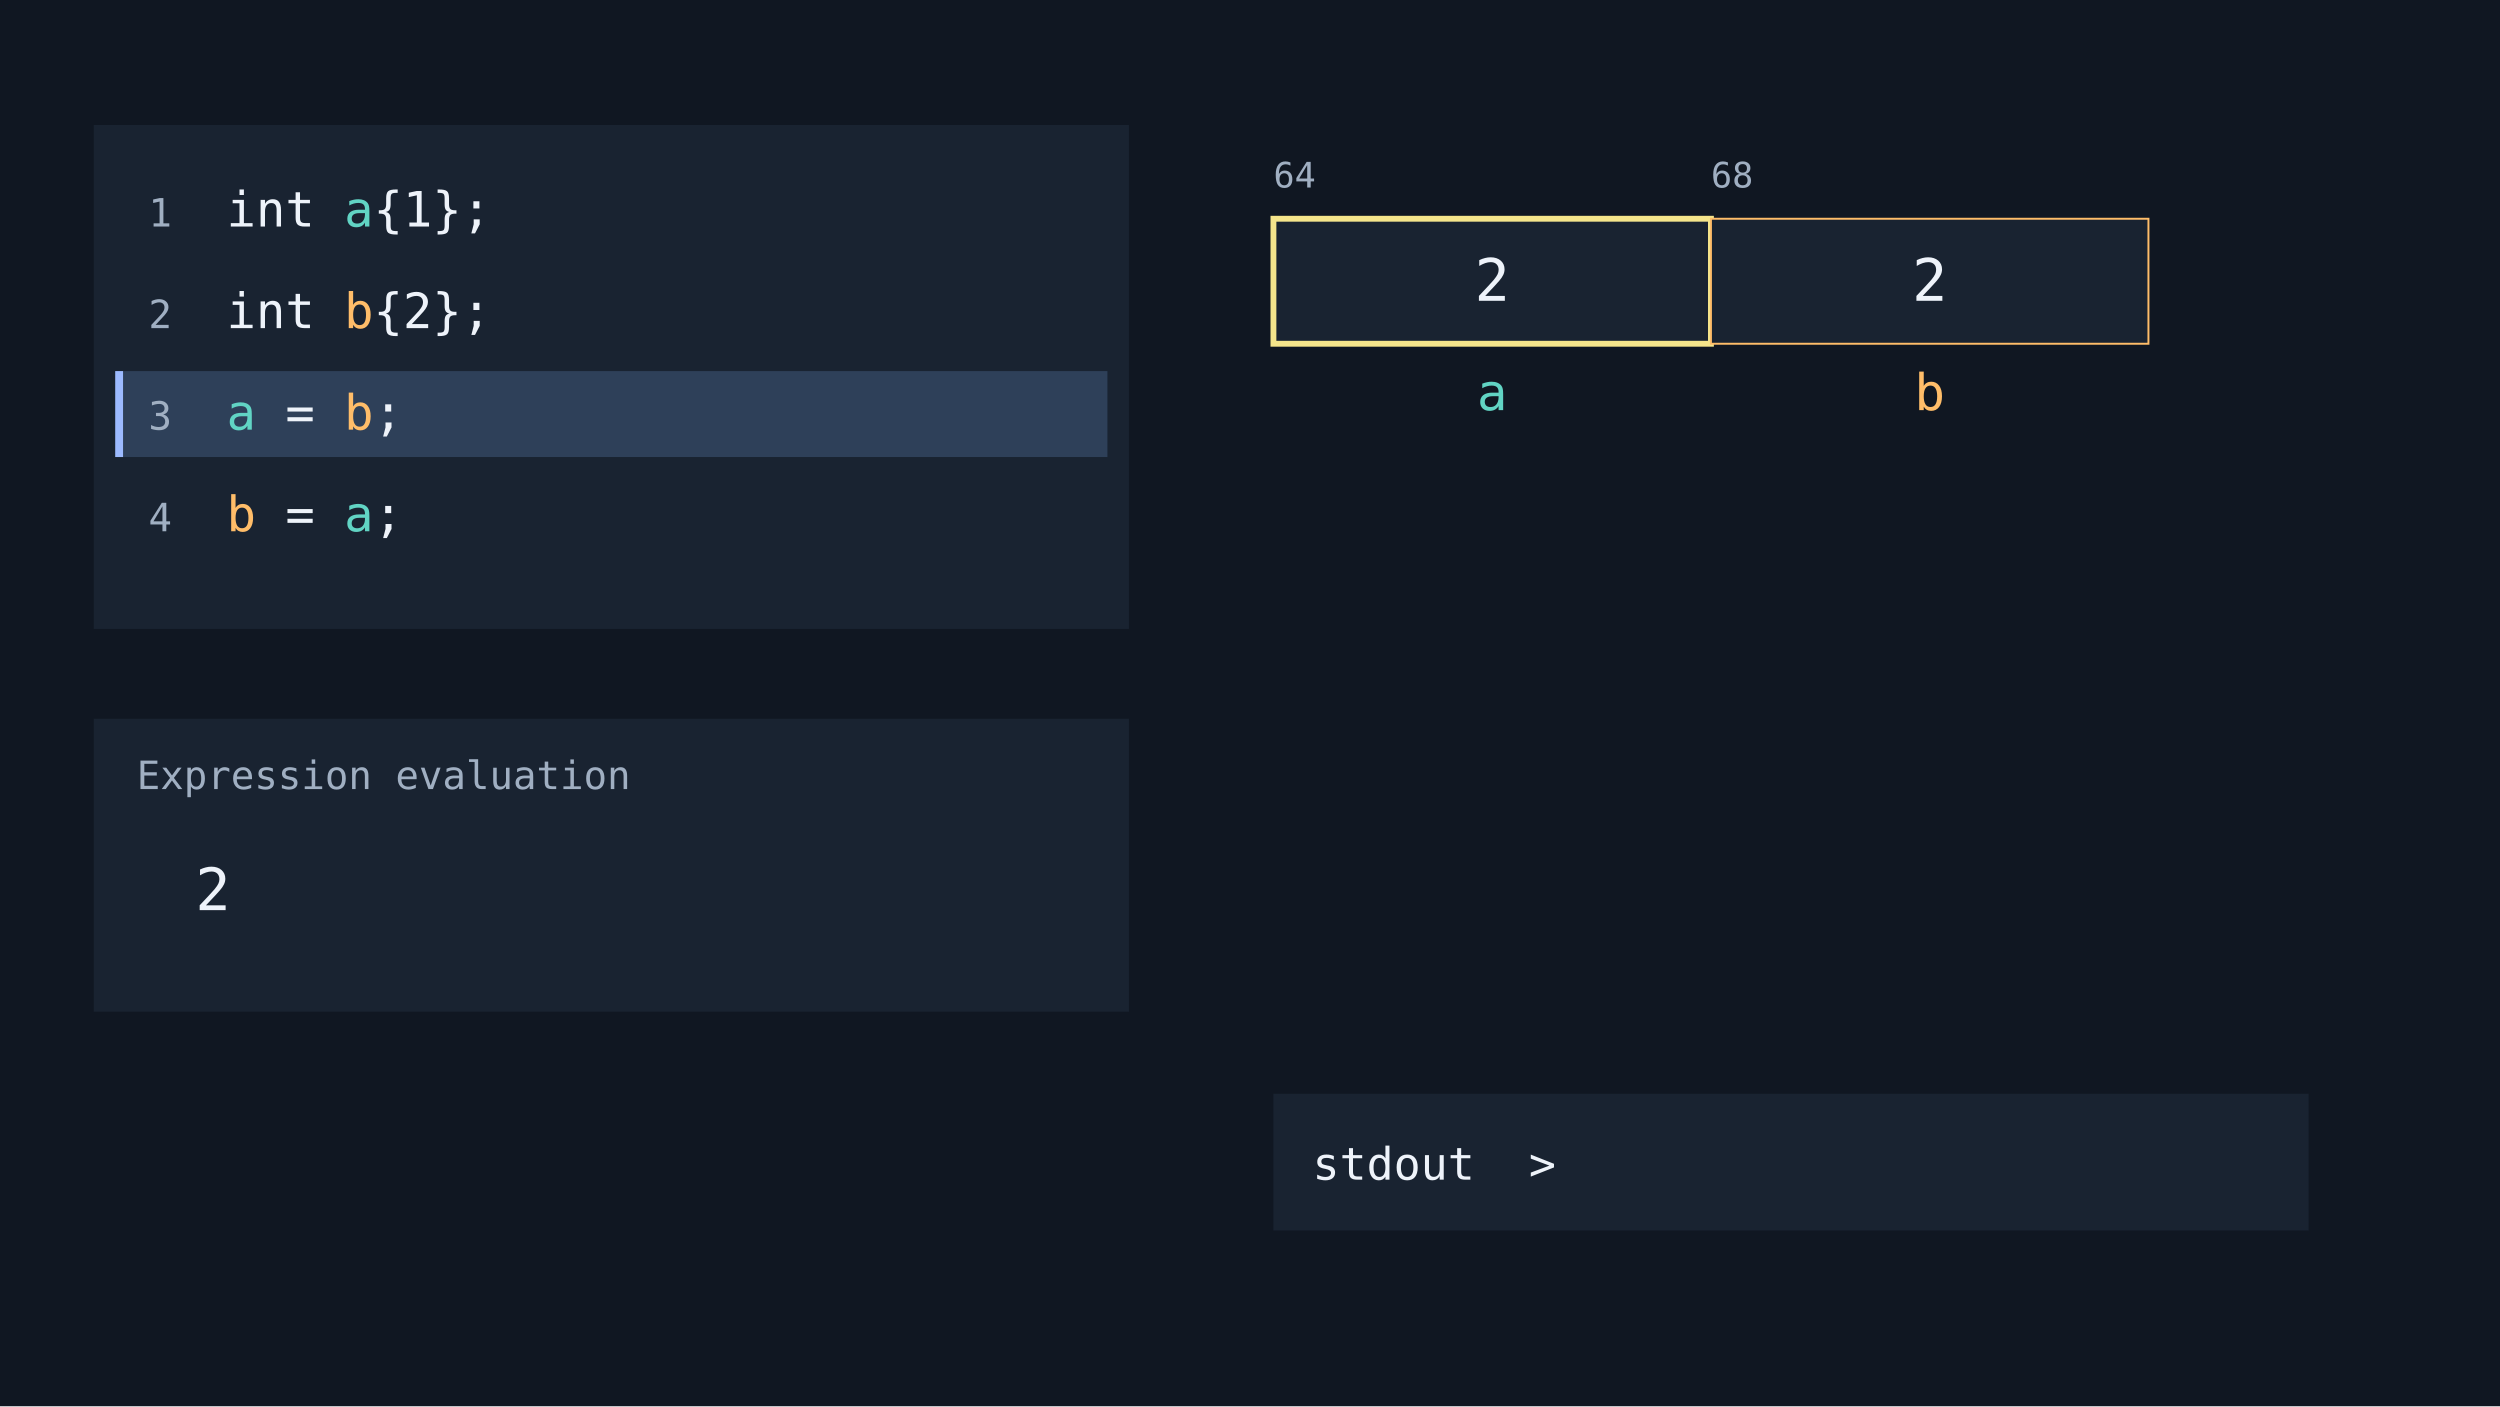
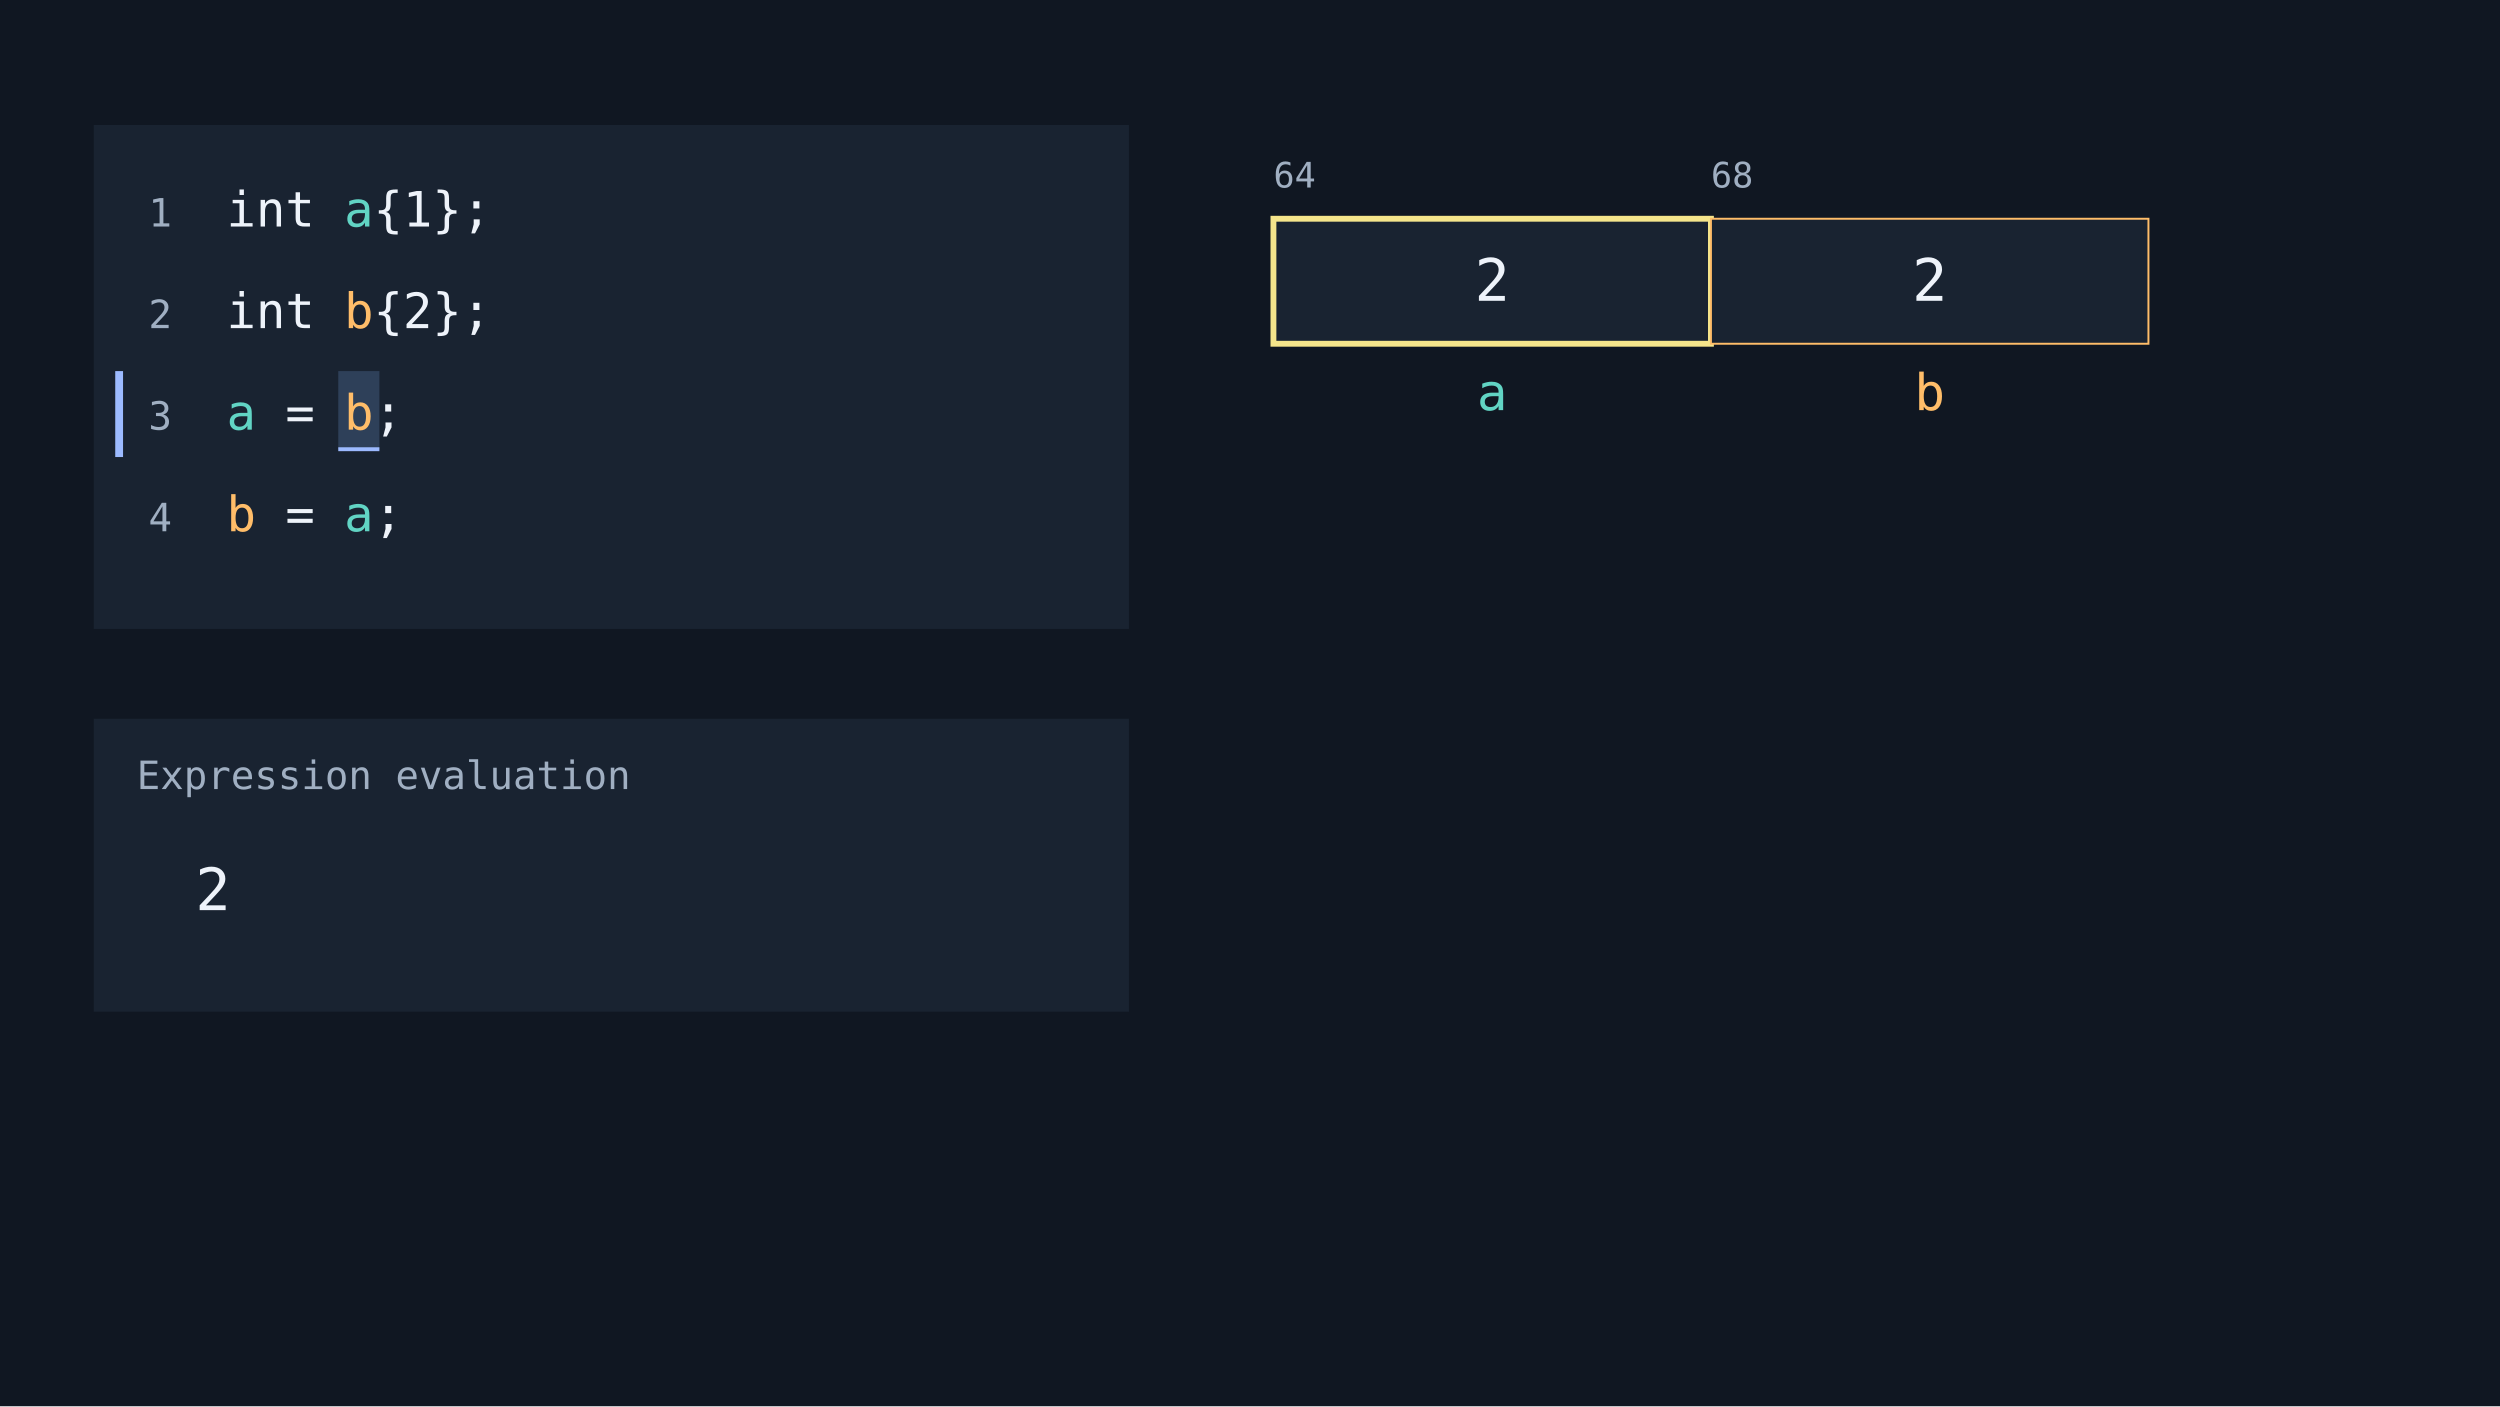
<svg xmlns="http://www.w3.org/2000/svg" viewBox="0 0 1280 720" width="1280" height="720" role="img">
  <rect x="0" y="0" width="1280" height="720" fill="#101722" stroke="none" stroke-width="1" />
  <rect x="48" y="64" width="530" height="258" fill="#192331" stroke="none" stroke-width="1" />
  <rect x="48" y="368" width="530" height="150" fill="#192331" stroke="none" stroke-width="1" />
  <text x="70" y="404" font-family="DejaVu Sans Mono,monospace" font-size="20" fill="#a0afc2" xml:space="preserve">Expression evaluation</text>
  <text x="100" y="466" font-family="DejaVu Sans Mono,monospace" font-size="30" fill="#eef3fa" xml:space="preserve">2</text>
  <text x="76" y="116" font-family="DejaVu Sans Mono,monospace" font-size="20" fill="#a0afc2" xml:space="preserve">1</text>
  <text x="116" y="116" font-family="DejaVu Sans Mono,monospace" font-size="25" fill="#eef3fa" xml:space="preserve" />
  <text x="116.0" y="116" font-family="DejaVu Sans Mono,monospace" font-size="25" fill="#eef3fa" xml:space="preserve">int</text>
  <text x="161.15" y="116" font-family="DejaVu Sans Mono,monospace" font-size="25" fill="#eef3fa" xml:space="preserve"> </text>
  <text x="176.2" y="116" font-family="DejaVu Sans Mono,monospace" font-size="25" fill="#61d4c4" xml:space="preserve">a</text>
  <text x="191.25" y="116" font-family="DejaVu Sans Mono,monospace" font-size="25" fill="#eef3fa" xml:space="preserve">{1};</text>
  <text x="76" y="168" font-family="DejaVu Sans Mono,monospace" font-size="20" fill="#a0afc2" xml:space="preserve">2</text>
  <text x="116" y="168" font-family="DejaVu Sans Mono,monospace" font-size="25" fill="#eef3fa" xml:space="preserve" />
  <text x="116.0" y="168" font-family="DejaVu Sans Mono,monospace" font-size="25" fill="#eef3fa" xml:space="preserve">int</text>
  <text x="161.15" y="168" font-family="DejaVu Sans Mono,monospace" font-size="25" fill="#eef3fa" xml:space="preserve"> </text>
  <text x="176.2" y="168" font-family="DejaVu Sans Mono,monospace" font-size="25" fill="#ffbd69" xml:space="preserve">b</text>
  <text x="191.25" y="168" font-family="DejaVu Sans Mono,monospace" font-size="25" fill="#eef3fa" xml:space="preserve">{2};</text>
-   <rect x="59" y="190" width="508" height="44" fill="#2e4059" stroke="none" stroke-width="1" />
  <rect x="59" y="190" width="4" height="44" fill="#9cbaff" stroke="none" stroke-width="1" />
+   <rect x="173.2" y="190" width="21.05" height="40" fill="#2e4059" stroke="none" stroke-width="1" />
+   <line x1="173.2" y1="230" x2="194.25" y2="230" stroke="#9cbaff" stroke-width="2" />
  <text x="76" y="220" font-family="DejaVu Sans Mono,monospace" font-size="20" fill="#a0afc2" xml:space="preserve">3</text>
  <text x="116" y="220" font-family="DejaVu Sans Mono,monospace" font-size="25" fill="#eef3fa" xml:space="preserve" />
  <text x="116.0" y="220" font-family="DejaVu Sans Mono,monospace" font-size="25" fill="#61d4c4" xml:space="preserve">a</text>
  <text x="131.05" y="220" font-family="DejaVu Sans Mono,monospace" font-size="25" fill="#eef3fa" xml:space="preserve"> = </text>
  <text x="176.2" y="220" font-family="DejaVu Sans Mono,monospace" font-size="25" fill="#ffbd69" xml:space="preserve">b</text>
  <text x="191.25" y="220" font-family="DejaVu Sans Mono,monospace" font-size="25" fill="#eef3fa" xml:space="preserve">;</text>
  <text x="76" y="272" font-family="DejaVu Sans Mono,monospace" font-size="20" fill="#a0afc2" xml:space="preserve">4</text>
  <text x="116" y="272" font-family="DejaVu Sans Mono,monospace" font-size="25" fill="#eef3fa" xml:space="preserve" />
  <text x="116.0" y="272" font-family="DejaVu Sans Mono,monospace" font-size="25" fill="#ffbd69" xml:space="preserve">b</text>
  <text x="131.05" y="272" font-family="DejaVu Sans Mono,monospace" font-size="25" fill="#eef3fa" xml:space="preserve"> = </text>
  <text x="176.2" y="272" font-family="DejaVu Sans Mono,monospace" font-size="25" fill="#61d4c4" xml:space="preserve">a</text>
  <text x="191.25" y="272" font-family="DejaVu Sans Mono,monospace" font-size="25" fill="#eef3fa" xml:space="preserve">;</text>
  <text x="652" y="96" font-family="DejaVu Sans Mono,monospace" font-size="18" fill="#a0afc2" xml:space="preserve">64</text>
  <text x="756.174" y="210" font-family="DejaVu Sans Mono,monospace" font-size="26" fill="#61d4c4" xml:space="preserve">a</text>
  <rect x="652" y="112" width="224.0" height="64" fill="#192331" stroke="#f5e58b" stroke-width="3" />
  <text x="754.97" y="154" font-family="DejaVu Sans Mono,monospace" font-size="30" fill="#eef3fa" xml:space="preserve">2</text>
  <text x="876.0" y="96" font-family="DejaVu Sans Mono,monospace" font-size="18" fill="#a0afc2" xml:space="preserve">68</text>
  <text x="980.174" y="210" font-family="DejaVu Sans Mono,monospace" font-size="26" fill="#ffbd69" xml:space="preserve">b</text>
  <rect x="876.0" y="112" width="224.0" height="64" fill="#192331" stroke="#ffbd69" stroke-width="1" />
  <text x="978.97" y="154" font-family="DejaVu Sans Mono,monospace" font-size="30" fill="#eef3fa" xml:space="preserve">2</text>
-   <rect x="652" y="560" width="530" height="70" fill="#192331" stroke="none" stroke-width="1" />
-   <text x="672" y="604" font-family="DejaVu Sans Mono,monospace" font-size="23" fill="#eef3fa" xml:space="preserve">stdout  &gt; </text>
</svg>
